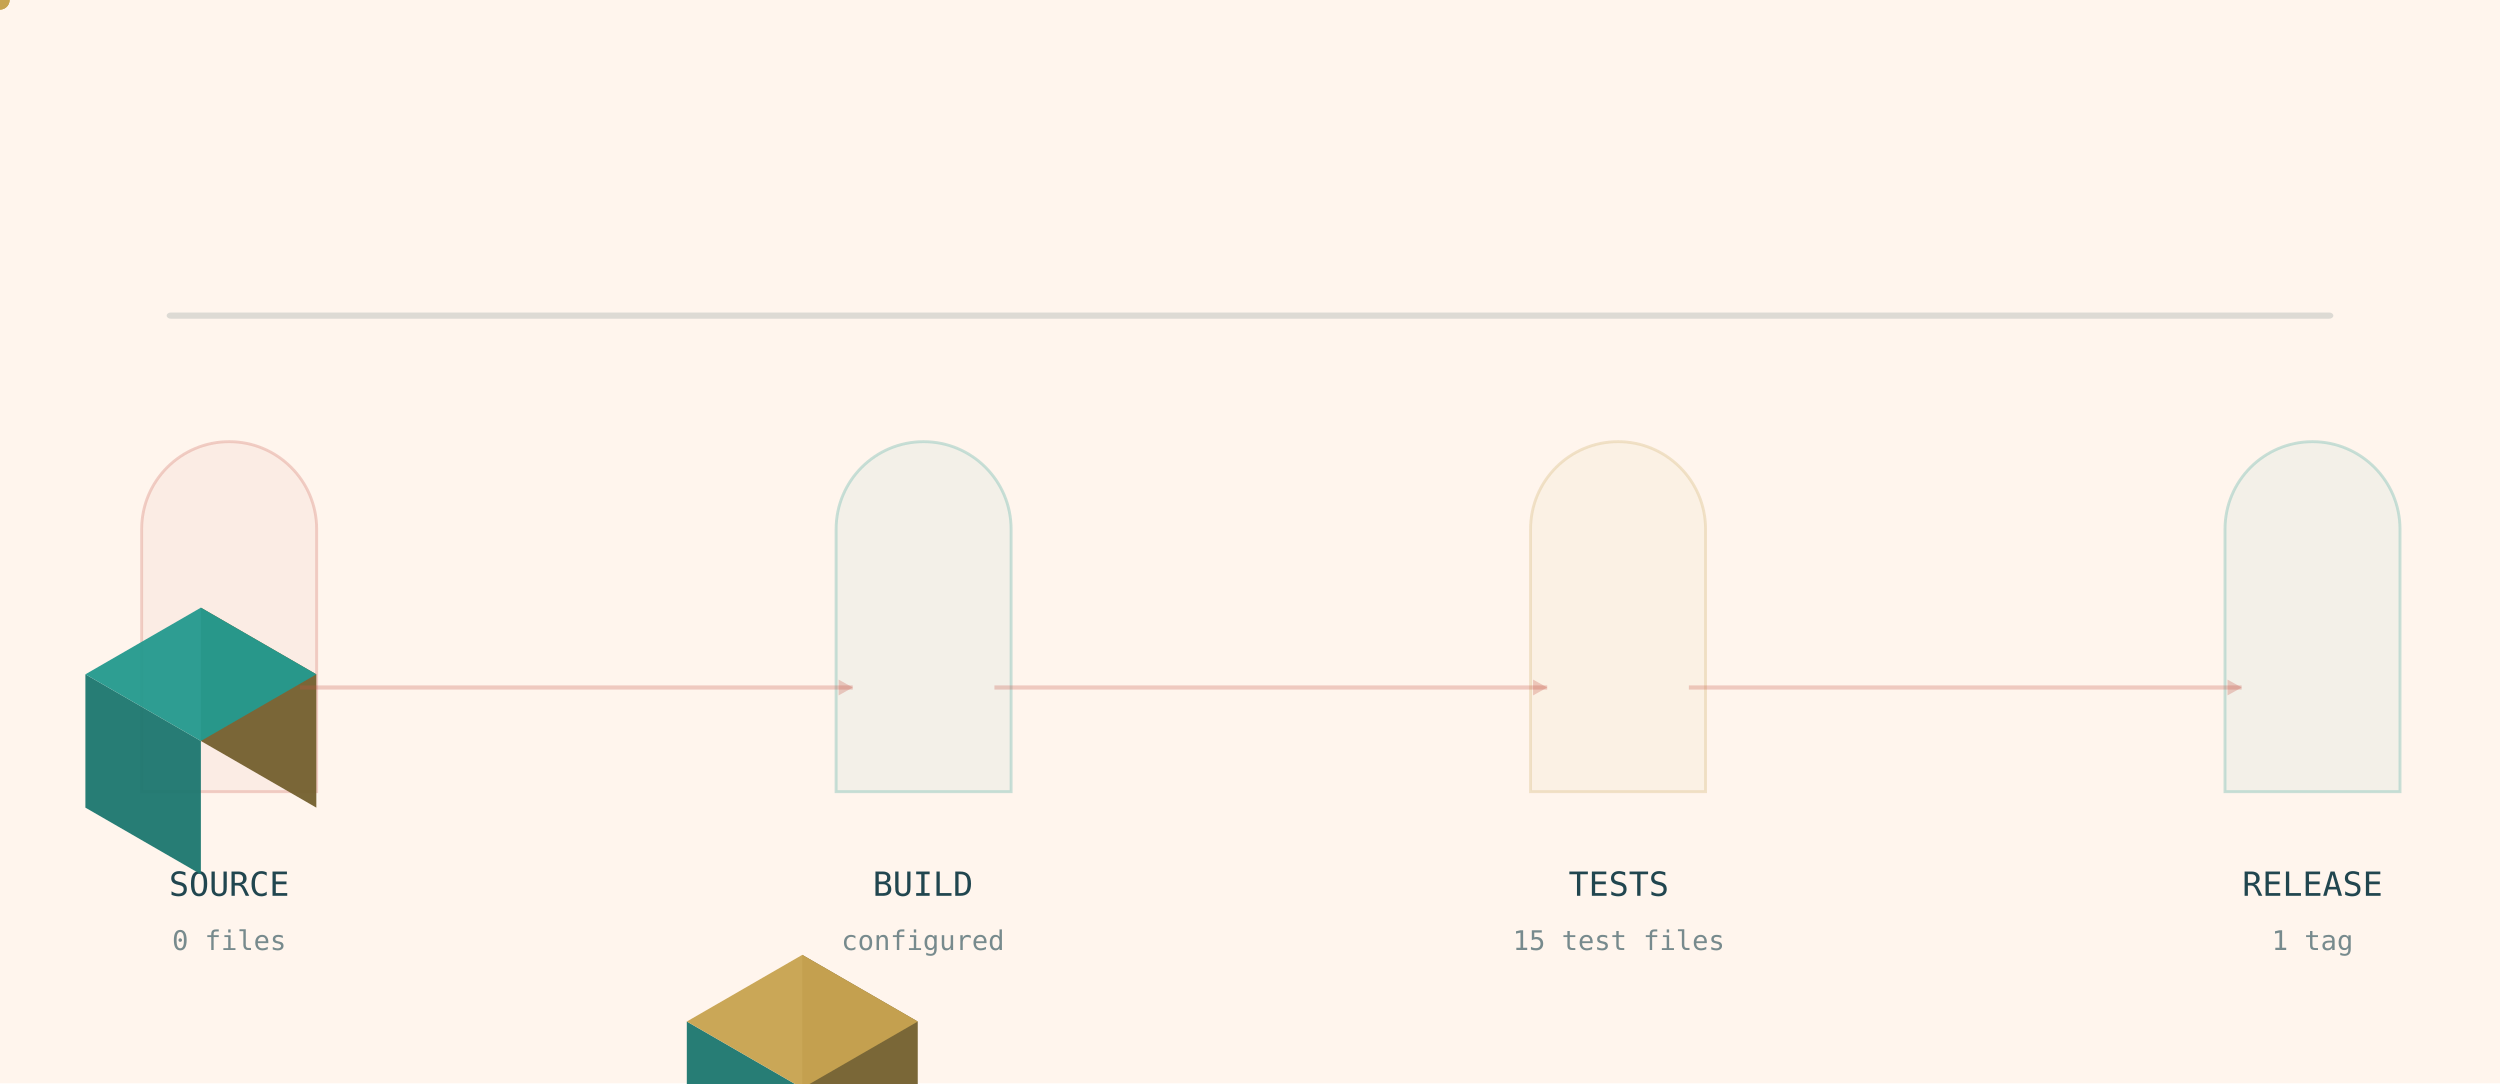
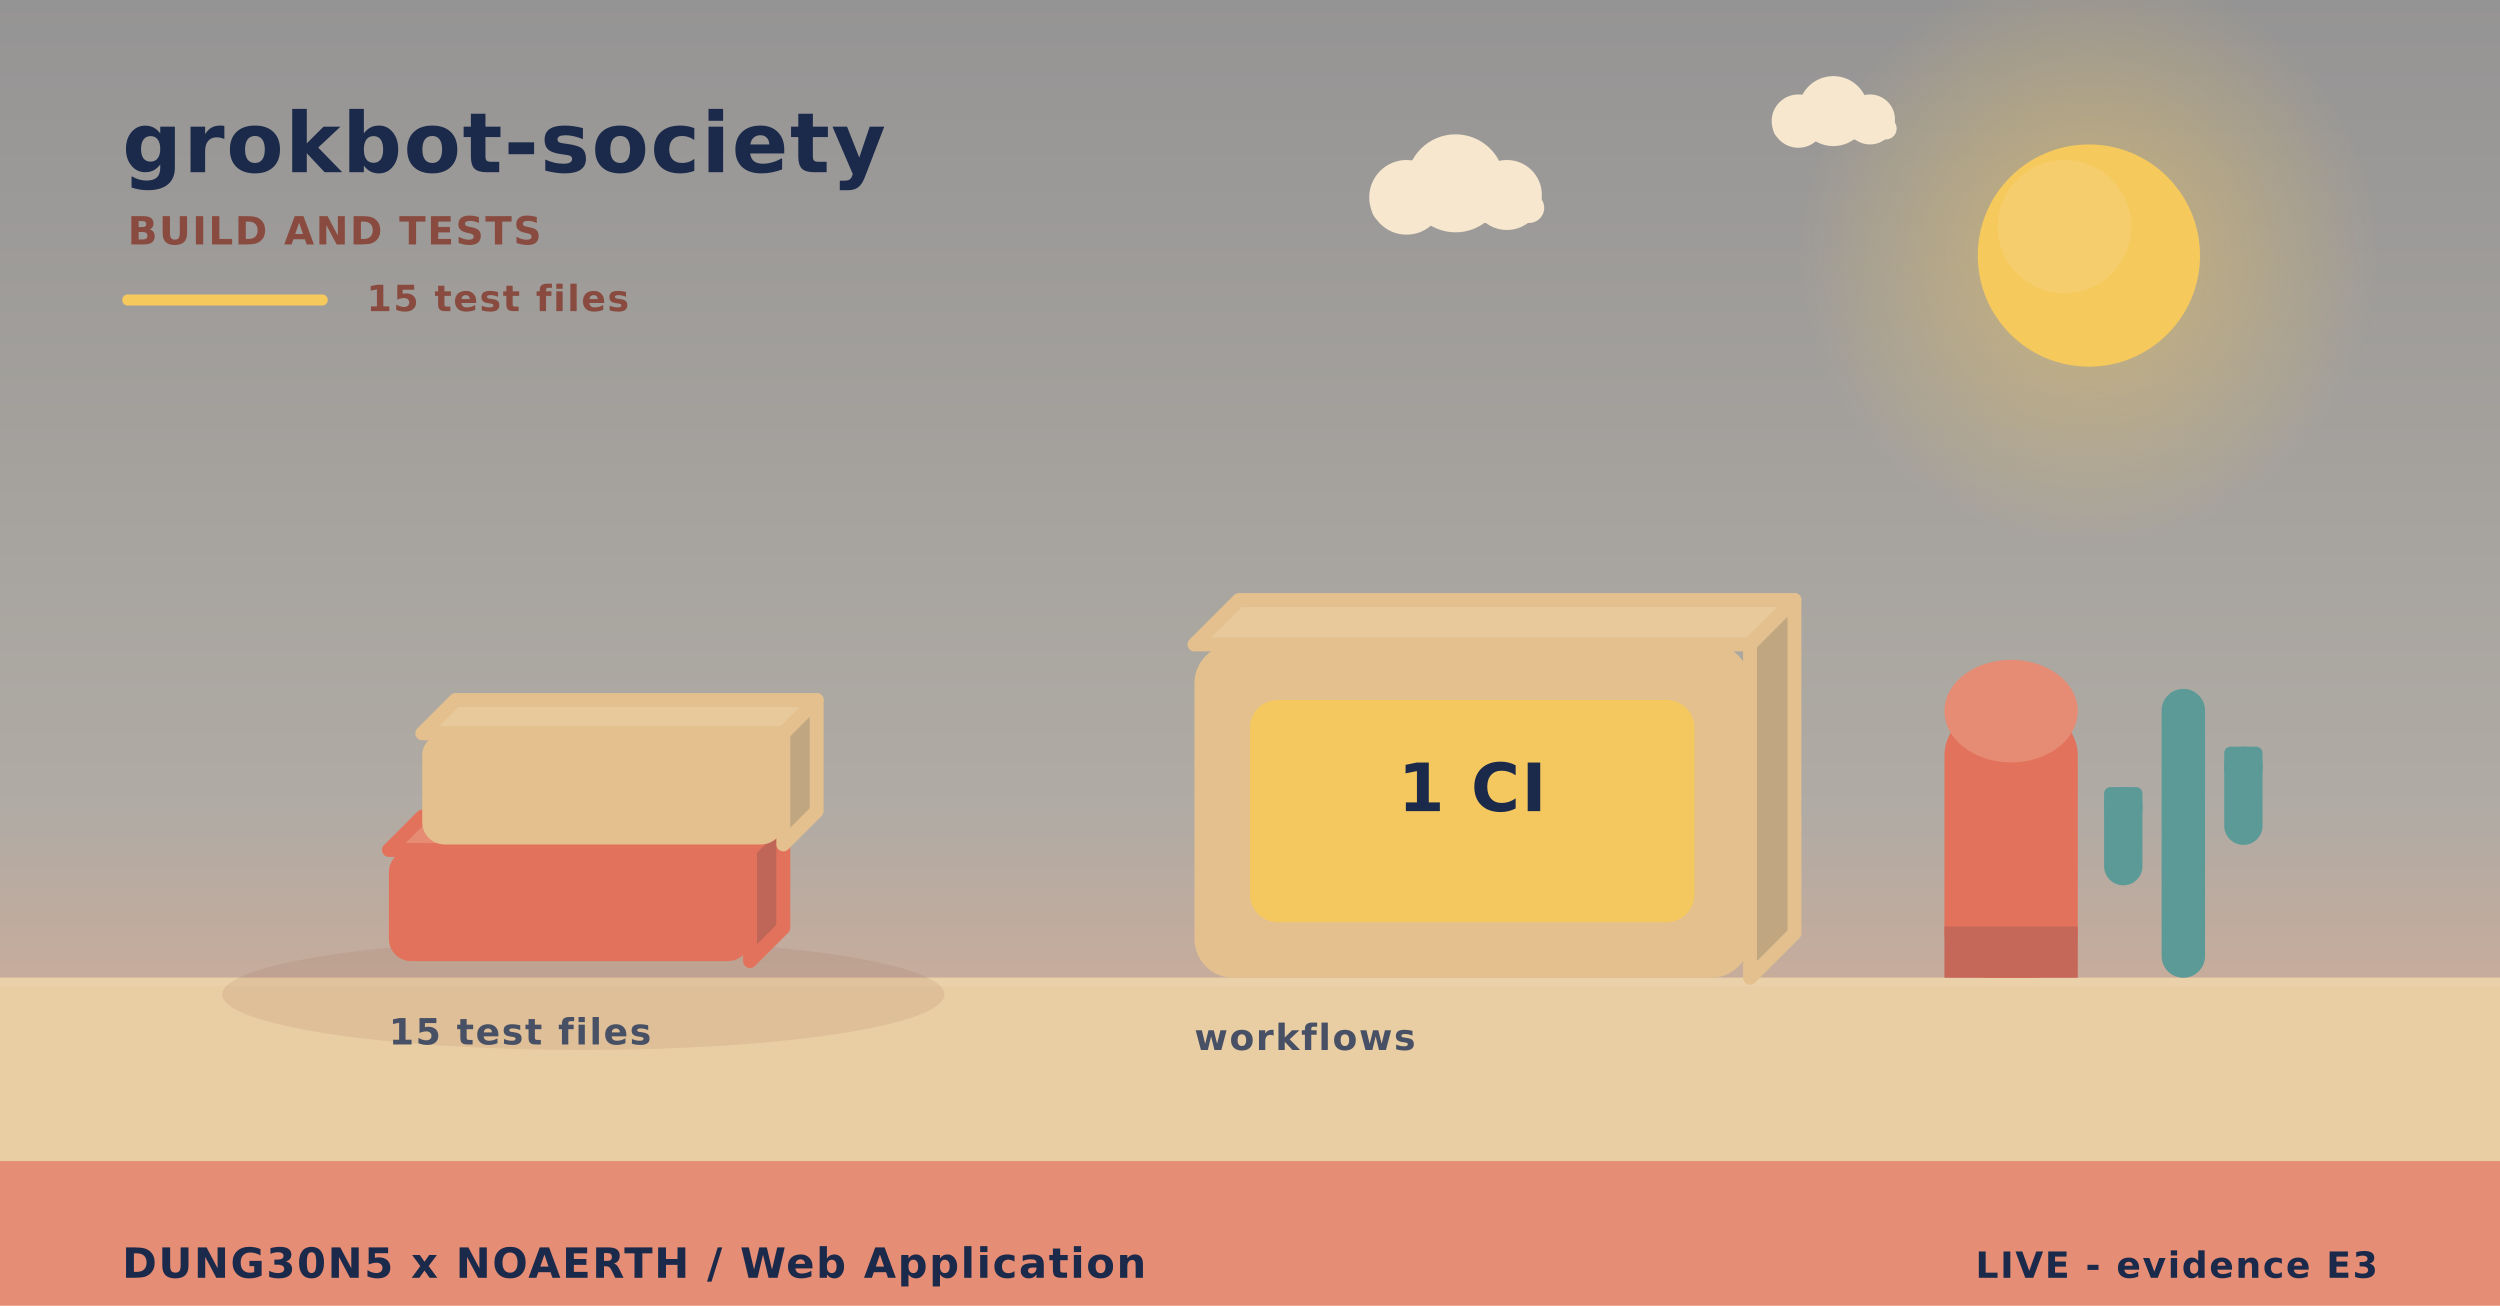
- <svg xmlns="http://www.w3.org/2000/svg" viewBox="0 0 1200 520" width="1200" height="520" role="img" aria-label="grokbot-society build evidence">
-   <rect width="1200" height="520" fill="#fff5ed" />
-   <defs>
-     <linearGradient id="gb" x1="0" y1="0" x2="1" y2="1">
-       <stop offset="0%" stop-color="#c75346" />
-       <stop offset="100%" stop-color="#24998e" />
-     </linearGradient>
-   </defs>
-   <rect x="80.00" y="150.00" width="1040.00" height="3.00" rx="2.00" fill="rgba(9,52,63,0.140)" opacity="1.00" />
-   <path d="M68.00,380.00 L68.00,254.00 A42.00,42.00 0 0 1 152.00,254.00 L152.00,380.00 Z" fill="rgba(199,83,70,0.100)" opacity="0.55" stroke="rgba(199,83,70,0.450)" stroke-width="1.4" />
-   <polygon points="-192.26,189.00 -136.83,221.00 -136.83,157.00 -192.26,125.00" fill="#735f2e" opacity="0.95" />
-   <polygon points="-247.68,221.00 -192.26,253.00 -192.26,189.00 -247.68,157.00" fill="#1c776f" opacity="0.95" />
-   <polygon points="-192.26,125.00 -136.83,157.00 -192.26,189.00 -247.68,157.00" fill="#c75346" opacity="0.95" />
-   <text x="110" y="430" font-family="ui-monospace,Menlo,monospace" font-size="16" fill="rgba(9,52,63,0.900)" text-anchor="middle">SOURCE</text>
-   <text x="110" y="456" font-family="ui-monospace,Menlo,monospace" font-size="13" fill="rgba(9,52,63,0.550)" text-anchor="middle">0 files</text>
-   <path d="M401.33,380.00 L401.33,254.00 A42.00,42.00 0 0 1 485.33,254.00 L485.33,380.00 Z" fill="rgba(36,153,142,0.100)" opacity="0.55" stroke="rgba(36,153,142,0.450)" stroke-width="1.4" />
-   <polygon points="96.42,355.67 151.84,387.67 151.84,323.67 96.42,291.67" fill="#735f2e" opacity="0.95" />
-   <polygon points="40.99,387.67 96.42,419.67 96.42,355.67 40.99,323.67" fill="#1c776f" opacity="0.95" />
-   <polygon points="96.42,291.67 151.84,323.67 96.42,355.67 40.99,323.67" fill="#24998e" opacity="0.95" />
-   <text x="443" y="430" font-family="ui-monospace,Menlo,monospace" font-size="16" fill="rgba(9,52,63,0.900)" text-anchor="middle">BUILD</text>
-   <text x="443" y="456" font-family="ui-monospace,Menlo,monospace" font-size="13" fill="rgba(9,52,63,0.550)" text-anchor="middle">configured</text>
-   <line x1="144.00" y1="330.00" x2="409.33" y2="330.00" stroke="rgba(199,83,70,0.500)" stroke-width="2.00" opacity="0.55" />
-   <polygon points="409.33,330.00 402.53,326.20 402.53,333.80" fill="rgba(199,83,70,0.500)" opacity="0.55" />
-   <g opacity="0.9">
-     <circle cx="0.00" cy="0.00" r="4.60" fill="#c7a350" opacity="1.00" />
-     <animateTransform attributeName="transform" type="translate" values="144.00,330.00 409.33,330.00" dur="5.067s" begin="0.0s" repeatCount="indefinite" />
-     <animateTransform attributeName="transform" type="translate" values="409.33,330.00 144.00,330.00" dur="5.067s" begin="2.533s" repeatCount="indefinite" />
+ <svg xmlns="http://www.w3.org/2000/svg" width="900" height="470" viewBox="0 0 900 470" role="img" aria-label="grokbot-society - how it is verified">
+   <linearGradient id="skyb" x1="0" y1="0" x2="0" y2="1">
+     <stop offset="0" stop-color="#959494" />
+     <stop offset="0.62" stop-color="#b0aba4" />
+     <stop offset="1" stop-color="#f3ad8a" />
+   </linearGradient>
+   <rect width="900" height="470" fill="url(#skyb)" />
+   <radialGradient id="sunb">
+     <stop offset="0.35" stop-color="#f5c95c" stop-opacity="0.34" />
+     <stop offset="1" stop-color="#f5c95c" stop-opacity="0" />
+   </radialGradient>
+   <circle cx="752" cy="92" r="104" fill="url(#sunb)" />
+   <circle cx="752" cy="92" r="40" fill="#f5c95c" />
+   <circle cx="743.2" cy="81.6" r="24" fill="#f5d27e" opacity="0.5" />
+   <g>
+     <circle cx="524" cy="66" r="17.64" fill="#f6e7ce" />
+     <circle cx="506.36" cy="71.04" r="13.44" fill="#f6e7ce" />
+     <circle cx="542.48" cy="70.2" r="12.6" fill="#f6e7ce" />
+     <rect x="493.76" y="69.36" width="62.16" height="10.92" rx="5.46" fill="#f6e7ce" />
+     <animateTransform attributeName="transform" type="translate" values="0 0;24 0;0 0" dur="36s" begin="0s" repeatCount="indefinite" />
  </g>
-   <path d="M734.67,380.00 L734.67,254.00 A42.00,42.00 0 0 1 818.67,254.00 L818.67,380.00 Z" fill="rgba(199,163,80,0.100)" opacity="0.55" stroke="rgba(199,163,80,0.450)" stroke-width="1.4" />
-   <polygon points="385.09,522.33 440.52,554.33 440.52,490.33 385.09,458.33" fill="#735f2e" opacity="0.95" />
-   <polygon points="329.67,554.33 385.09,586.33 385.09,522.33 329.67,490.33" fill="#1c776f" opacity="0.95" />
-   <polygon points="385.09,458.33 440.52,490.33 385.09,522.33 329.67,490.33" fill="#c7a350" opacity="0.95" />
-   <text x="777" y="430" font-family="ui-monospace,Menlo,monospace" font-size="16" fill="rgba(9,52,63,0.900)" text-anchor="middle">TESTS</text>
-   <text x="777" y="456" font-family="ui-monospace,Menlo,monospace" font-size="13" fill="rgba(9,52,63,0.550)" text-anchor="middle">15 test files</text>
-   <line x1="477.33" y1="330.00" x2="742.67" y2="330.00" stroke="rgba(199,83,70,0.500)" stroke-width="2.00" opacity="0.55" />
-   <polygon points="742.67,330.00 735.87,326.20 735.87,333.80" fill="rgba(199,83,70,0.500)" opacity="0.55" />
-   <g opacity="0.9">
-     <circle cx="0.00" cy="0.00" r="4.60" fill="#c7a350" opacity="1.00" />
-     <animateTransform attributeName="transform" type="translate" values="477.33,330.00 742.67,330.00" dur="5.067s" begin="0.4s" repeatCount="indefinite" />
-     <animateTransform attributeName="transform" type="translate" values="742.67,330.00 477.33,330.00" dur="5.067s" begin="2.933s" repeatCount="indefinite" />
+   <g>
+     <circle cx="660" cy="40" r="12.6" fill="#f6e7ce" />
+     <circle cx="647.4" cy="43.6" r="9.6" fill="#f6e7ce" />
+     <circle cx="673.2" cy="43" r="9" fill="#f6e7ce" />
+     <rect x="638.4" y="42.4" width="44.4" height="7.8" rx="3.9" fill="#f6e7ce" />
+     <animateTransform attributeName="transform" type="translate" values="0 0;-18 0;0 0" dur="46s" begin="3s" repeatCount="indefinite" />
  </g>
-   <path d="M1068.00,380.00 L1068.00,254.00 A42.00,42.00 0 0 1 1152.00,254.00 L1152.00,380.00 Z" fill="rgba(36,153,142,0.100)" opacity="0.55" stroke="rgba(36,153,142,0.450)" stroke-width="1.4" />
-   <polygon points="673.77,689.00 729.19,721.00 729.19,657.00 673.77,625.00" fill="#735f2e" opacity="0.95" />
-   <polygon points="618.34,721.00 673.77,753.00 673.77,689.00 618.34,657.00" fill="#1c776f" opacity="0.95" />
-   <polygon points="673.77,625.00 729.19,657.00 673.77,689.00 618.34,657.00" fill="#24998e" opacity="0.95" />
-   <text x="1110" y="430" font-family="ui-monospace,Menlo,monospace" font-size="16" fill="rgba(9,52,63,0.900)" text-anchor="middle">RELEASE</text>
-   <text x="1110" y="456" font-family="ui-monospace,Menlo,monospace" font-size="13" fill="rgba(9,52,63,0.550)" text-anchor="middle">1 tag</text>
-   <line x1="810.67" y1="330.00" x2="1076.00" y2="330.00" stroke="rgba(199,83,70,0.500)" stroke-width="2.00" opacity="0.55" />
-   <polygon points="1076.00,330.00 1069.20,326.20 1069.20,333.80" fill="rgba(199,83,70,0.500)" opacity="0.55" />
-   <g opacity="0.9">
-     <circle cx="0.00" cy="0.00" r="4.60" fill="#c7a350" opacity="1.00" />
-     <animateTransform attributeName="transform" type="translate" values="810.67,330.00 1076.00,330.00" dur="5.067s" begin="0.8s" repeatCount="indefinite" />
-     <animateTransform attributeName="transform" type="translate" values="1076.00,330.00 810.67,330.00" dur="5.067s" begin="3.333s" repeatCount="indefinite" />
+   <rect x="0" y="352" width="900" height="118" fill="#e9cda3" />
+   <rect x="0" y="352" width="900" height="3" fill="#ebd1a9" />
+   <text x="44" y="62" font-family="Verdana,DejaVu Sans,sans-serif" font-size="30" font-weight="700" letter-spacing="0.6" fill="#1b2a4a" text-anchor="start">grokbot-society</text>
+   <text x="46" y="88" font-family="Verdana,DejaVu Sans,sans-serif" font-size="14" font-weight="700" letter-spacing="0.6" fill="#894b3f" text-anchor="start">BUILD AND TESTS</text>
+   <rect x="44" y="106" width="74" height="4" rx="2" fill="#f5c95c" />
+   <text x="132" y="112" font-family="Verdana,DejaVu Sans,sans-serif" font-size="13" font-weight="700" letter-spacing="0.6" fill="#894b3f" text-anchor="start">15 test files</text>
+   <ellipse cx="210" cy="358" rx="130" ry="20" fill="rgba(138,90,68,0.11)" />
+   <g>
+     <path d="M140,306 L270,306 L282,294 L152,294 Z" fill="#e68c74" stroke="#e2725b" stroke-width="5" stroke-linejoin="round" />
+     <path d="M270,306 L282,294 L282,334 L270,346 Z" fill="#c06658" stroke="#e2725b" stroke-width="5" stroke-linejoin="round" />
+     <rect x="140" y="306" width="130" height="40" rx="8" fill="#e2725b" />
+     <animateTransform attributeName="transform" type="translate" values="0 10;0 0" dur="0.8s" begin="0.5s" fill="freeze" />
  </g>
+   <g>
+     <path d="M152,264 L282,264 L294,252 L164,252 Z" fill="#e7c99b" stroke="#e3c08d" stroke-width="5" stroke-linejoin="round" />
+     <path d="M282,264 L294,252 L294,292 L282,304 Z" fill="#c1a682" stroke="#e3c08d" stroke-width="5" stroke-linejoin="round" />
+     <rect x="152" y="264" width="130" height="40" rx="8" fill="#e3c08d" />
+     <animateTransform attributeName="transform" type="translate" values="0 10;0 0" dur="0.8s" begin="0.34s" fill="freeze" />
+   </g>
+   <text x="140" y="376" font-family="Verdana,DejaVu Sans,sans-serif" font-size="13" font-weight="700" letter-spacing="0.6" fill="#475064" text-anchor="start">15 test files</text>
+   <path d="M430,232 L630,232 L646,216 L446,216 Z" fill="#e7c99b" stroke="#e3c08d" stroke-width="5" stroke-linejoin="round" />
+   <path d="M630,232 L646,216 L646,336 L630,352 Z" fill="#c1a682" stroke="#e3c08d" stroke-width="5" stroke-linejoin="round" />
+   <rect x="430" y="232" width="200" height="120" rx="14" fill="#e3c08d" />
+   <rect x="450" y="252" width="160" height="80" rx="10" fill="#f5c95c" opacity="0.94" />
+   <text x="530" y="292" font-family="Verdana,DejaVu Sans,sans-serif" font-size="24" font-weight="700" letter-spacing="0.6" fill="#1b2a4a" text-anchor="middle">1 CI</text>
+   <g>
+     <text x="430" y="378" font-family="Verdana,DejaVu Sans,sans-serif" font-size="13" font-weight="700" letter-spacing="0.6" fill="#475064" text-anchor="start">workflows</text>
+     <animate attributeName="opacity" values="0.55;1;0.55" dur="4.6s" begin="0s" repeatCount="indefinite" />
+   </g>
+   <rect x="700" y="256" width="48" height="96" rx="16" fill="#e2725b" />
+   <ellipse cx="724" cy="256" rx="24" ry="18.46" fill="#e68c74" />
+   <rect x="700" y="333.54" width="48" height="18.46" fill="#c66859" />
+   <rect x="778.18" y="248" width="15.64" height="104" rx="7.82" fill="#5b9a97" />
+   <rect x="757.48" y="283.36" width="13.8" height="35.36" rx="6.9" fill="#5b9a97" />
+   <rect x="757.48" y="283.36" width="13.8" height="10.4" rx="2.3" fill="#5b9a97" />
+   <rect x="800.72" y="268.8" width="13.8" height="35.36" rx="6.9" fill="#5b9a97" />
+   <rect x="800.72" y="268.8" width="13.8" height="10.4" rx="2.3" fill="#5b9a97" />
+   <rect x="0" y="418" width="900" height="52" rx="0" fill="#e68972" opacity="0.94" />
+   <text x="44" y="460" font-family="Verdana,DejaVu Sans,sans-serif" font-size="15" font-weight="700" letter-spacing="0.6" fill="#1b2a4a" text-anchor="start">DUNG30N5 x NOAERTH  /  Web Application</text>
+   <text x="856" y="460" font-family="Verdana,DejaVu Sans,sans-serif" font-size="13" font-weight="700" letter-spacing="0.6" fill="#1b2a4a" text-anchor="end">LIVE  -  evidence E3</text>
</svg>
